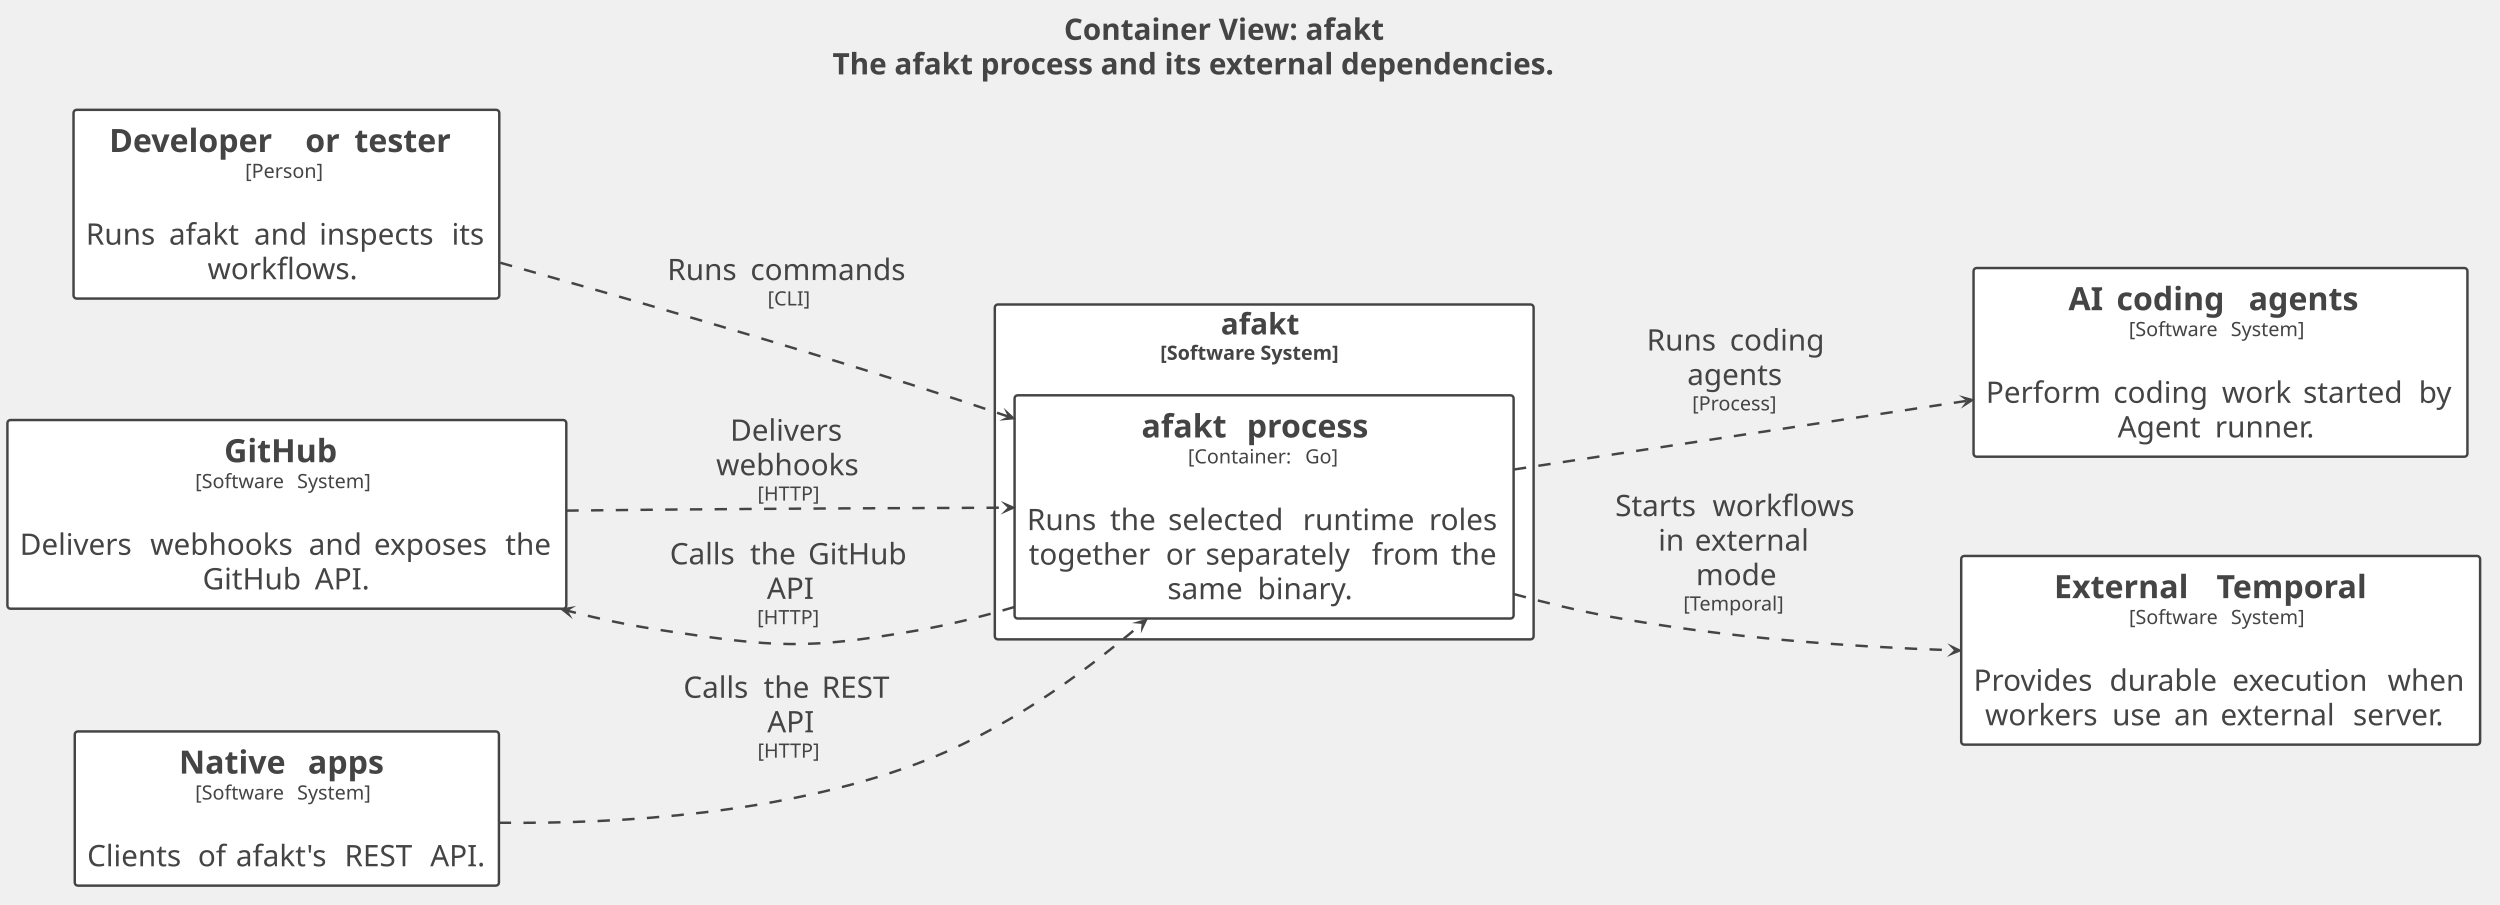
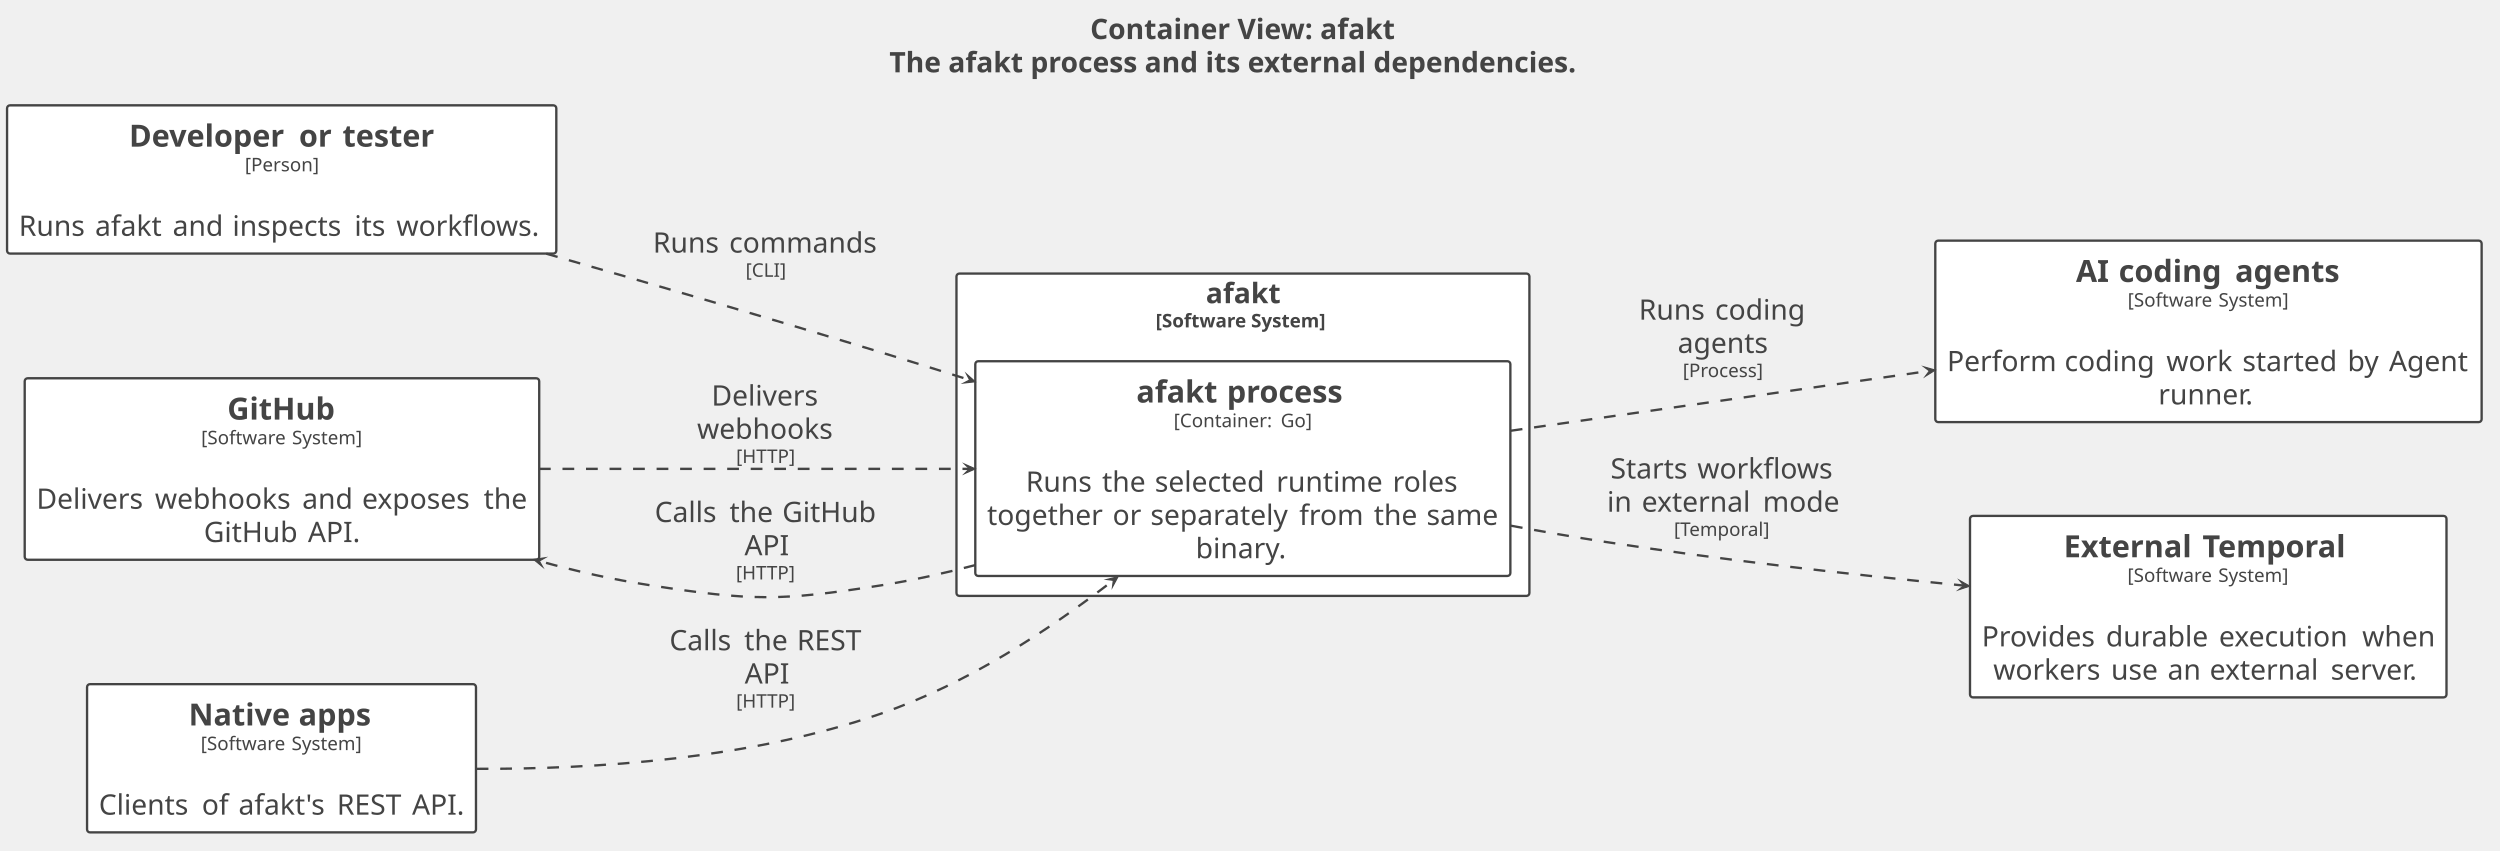
- <svg xmlns="http://www.w3.org/2000/svg" version="1.1" data-diagram-type="DESCRIPTION" style="width:2023px;height:732px;background:#FFFFFF;" width="2023px" height="732px" viewBox="0 0 2023 732" zoomAndPan="magnify" preserveAspectRatio="none" contentStyleType="text/css">
+ <svg xmlns="http://www.w3.org/2000/svg" version="1.1" data-diagram-type="DESCRIPTION" style="width:2125px;height:723px;background:#FFFFFF;" width="2125px" height="723px" viewBox="0 0 2125 723" zoomAndPan="magnify" preserveAspectRatio="none" contentStyleType="text/css">
  <defs />
  <g font-family="sans-serif" lengthAdjust="spacing">
    <g class="title" data-source-line="1">
-       <text x="860.947" y="32.277" fill="#444" font-size="24" textLength="294.105" font-weight="700">Container View: afakt</text>
-       <text x="673.658" y="60.215" fill="#444" font-size="24" textLength="668.684" font-weight="700">The afakt process and its external dependencies.</text>
+       <text x="926.631" y="33.203" fill="#444" font-size="24" textLength="264.738" font-weight="700">Container View: afakt</text>
+       <text x="755.953" y="61.469" fill="#444" font-size="24" textLength="606.094" font-weight="700">The afakt process and its external dependencies.</text>
    </g>
    <g class="cluster" data-qualified-name="afakt.n.size.16..Software System...size." id="ent0006" data-source-line="59">
-       <rect x="805" y="246.375" width="436" height="271" fill="#FFF" style="stroke:#444;stroke-width:2;" rx="2.5" ry="2.5" />
-       <text x="987.867" y="270.652" fill="#444" font-size="24" textLength="70.266" font-weight="700">afakt</text>
-       <text x="938.855" y="291.164" fill="#444" font-size="16" textLength="168.289" font-weight="700">[Software System]</text>
+       <rect x="813" y="232.531" width="487" height="274" fill="#FFF" style="stroke:#444;stroke-width:2;" rx="2.5" ry="2.5" />
+       <text x="1024.959" y="257.734" fill="#444" font-size="24" textLength="63.082" font-weight="700">afakt</text>
+       <text x="982.32" y="278.266" fill="#444" font-size="16" textLength="148.359" font-weight="700">[Software System]</text>
    </g>
    <g class="entity" data-qualified-name="Developerortester" id="ent0001" data-source-line="53">
-       <rect x="59.5" y="88.875" width="344.516" height="152.703" fill="#FFF" style="stroke:#444;stroke-width:2;" rx="2.5" ry="2.5" />
-       <text x="88.333" y="123.009" fill="#444" font-size="26" textLength="149.64" font-weight="700">Developer</text>
-       <text x="237.972" y="123.009" fill="#444" font-size="26" font-weight="700"> </text>
-       <text x="247.024" y="123.009" fill="#444" font-size="26" textLength="30.685" font-weight="700">or</text>
-       <text x="277.708" y="123.009" fill="#444" font-size="26" font-weight="700"> </text>
-       <text x="286.76" y="123.009" fill="#444" font-size="26" textLength="88.423" font-weight="700">tester</text>
-       <text x="198.348" y="143.992" fill="#444" font-size="16" textLength="66.82">[Person]</text>
-       <text x="227.943" y="170.043" fill="#444" font-size="24"> </text>
-       <text x="69.5" y="197.98" fill="#444" font-size="24" textLength="59.602">Runs</text>
-       <text x="129.102" y="197.98" fill="#444" font-size="24"> </text>
-       <text x="136.73" y="197.98" fill="#444" font-size="24" textLength="61.172">afakt</text>
-       <text x="197.902" y="197.98" fill="#444" font-size="24"> </text>
-       <text x="205.531" y="197.98" fill="#444" font-size="24" textLength="45.152">and</text>
-       <text x="250.684" y="197.98" fill="#444" font-size="24"> </text>
-       <text x="258.313" y="197.98" fill="#444" font-size="24" textLength="99.492">inspects</text>
-       <text x="357.805" y="197.98" fill="#444" font-size="24"> </text>
-       <text x="365.434" y="197.98" fill="#444" font-size="24" textLength="28.582">its</text>
-       <text x="167.938" y="225.918" fill="#444" font-size="24" textLength="127.641">workflows.</text>
+       <rect x="6" y="89.531" width="466.859" height="125.996" fill="#FFF" style="stroke:#444;stroke-width:2;" rx="2.5" ry="2.5" />
+       <text x="109.69" y="124.668" fill="#444" font-size="26" textLength="135.853" font-weight="700">Developer</text>
+       <text x="245.542" y="124.668" fill="#444" font-size="26" font-weight="700"> </text>
+       <text x="254.112" y="124.668" fill="#444" font-size="26" textLength="28.425" font-weight="700">or</text>
+       <text x="282.537" y="124.668" fill="#444" font-size="26" font-weight="700"> </text>
+       <text x="291.106" y="124.668" fill="#444" font-size="26" textLength="78.063" font-weight="700">tester</text>
+       <text x="208.117" y="145.621" fill="#444" font-size="16" textLength="62.625">[Person]</text>
+       <text x="235.633" y="172.199" fill="#444" font-size="24"> </text>
+       <text x="16" y="200.465" fill="#444" font-size="24" textLength="57.199">Runs</text>
+       <text x="73.199" y="200.465" fill="#444" font-size="24"> </text>
+       <text x="80.793" y="200.465" fill="#444" font-size="24" textLength="58.336">afakt</text>
+       <text x="139.129" y="200.465" fill="#444" font-size="24"> </text>
+       <text x="146.723" y="200.465" fill="#444" font-size="24" textLength="43.254">and</text>
+       <text x="189.977" y="200.465" fill="#444" font-size="24"> </text>
+       <text x="197.57" y="200.465" fill="#444" font-size="24" textLength="96.047">inspects</text>
+       <text x="293.617" y="200.465" fill="#444" font-size="24"> </text>
+       <text x="301.211" y="200.465" fill="#444" font-size="24" textLength="28.148">its</text>
+       <text x="329.359" y="200.465" fill="#444" font-size="24"> </text>
+       <text x="336.953" y="200.465" fill="#444" font-size="24" textLength="125.906">workflows.</text>
    </g>
    <g class="entity" data-qualified-name="GitHub" id="ent0002" data-source-line="54">
-       <rect x="6" y="339.875" width="452.246" height="152.703" fill="#FFF" style="stroke:#444;stroke-width:2;" rx="2.5" ry="2.5" />
-       <text x="181.342" y="374.009" fill="#444" font-size="26" textLength="101.563" font-weight="700">GitHub</text>
-       <text x="157.924" y="394.992" fill="#444" font-size="16" textLength="77.406">[Software</text>
-       <text x="235.33" y="394.992" fill="#444" font-size="16"> </text>
-       <text x="240.416" y="394.992" fill="#444" font-size="16" textLength="65.906">System]</text>
-       <text x="228.309" y="421.043" fill="#444" font-size="24"> </text>
-       <text x="16" y="448.98" fill="#444" font-size="24" textLength="97.922">Delivers</text>
-       <text x="113.922" y="448.98" fill="#444" font-size="24"> </text>
-       <text x="121.551" y="448.98" fill="#444" font-size="24" textLength="120.609">webhooks</text>
-       <text x="242.16" y="448.98" fill="#444" font-size="24"> </text>
-       <text x="249.789" y="448.98" fill="#444" font-size="24" textLength="45.152">and</text>
-       <text x="294.941" y="448.98" fill="#444" font-size="24"> </text>
-       <text x="302.57" y="448.98" fill="#444" font-size="24" textLength="98.66">exposes</text>
-       <text x="401.23" y="448.98" fill="#444" font-size="24"> </text>
-       <text x="408.859" y="448.98" fill="#444" font-size="24" textLength="39.387">the</text>
-       <text x="163.926" y="476.918" fill="#444" font-size="24" textLength="83.168">GitHub</text>
-       <text x="247.094" y="476.918" fill="#444" font-size="24"> </text>
-       <text x="254.723" y="476.918" fill="#444" font-size="24" textLength="45.598">API.</text>
+       <rect x="21" y="321.531" width="437.328" height="154.262" fill="#FFF" style="stroke:#444;stroke-width:2;" rx="2.5" ry="2.5" />
+       <text x="193.18" y="356.668" fill="#444" font-size="26" textLength="92.968" font-weight="700">GitHub</text>
+       <text x="170.977" y="377.621" fill="#444" font-size="16" textLength="72.141">[Software</text>
+       <text x="243.117" y="377.621" fill="#444" font-size="16"> </text>
+       <text x="248.18" y="377.621" fill="#444" font-size="16" textLength="60.172">System]</text>
+       <text x="235.867" y="404.199" fill="#444" font-size="24"> </text>
+       <text x="31" y="432.465" fill="#444" font-size="24" textLength="93.07">Delivers</text>
+       <text x="124.07" y="432.465" fill="#444" font-size="24"> </text>
+       <text x="131.664" y="432.465" fill="#444" font-size="24" textLength="117.609">webhooks</text>
+       <text x="249.273" y="432.465" fill="#444" font-size="24"> </text>
+       <text x="256.867" y="432.465" fill="#444" font-size="24" textLength="43.254">and</text>
+       <text x="300.121" y="432.465" fill="#444" font-size="24"> </text>
+       <text x="307.715" y="432.465" fill="#444" font-size="24" textLength="95.777">exposes</text>
+       <text x="403.492" y="432.465" fill="#444" font-size="24"> </text>
+       <text x="411.086" y="432.465" fill="#444" font-size="24" textLength="37.242">the</text>
+       <text x="173.254" y="460.73" fill="#444" font-size="24" textLength="80.895">GitHub</text>
+       <text x="254.148" y="460.73" fill="#444" font-size="24"> </text>
+       <text x="261.742" y="460.73" fill="#444" font-size="24" textLength="44.332">API.</text>
    </g>
    <g class="entity" data-qualified-name="Nativeapps" id="ent0003" data-source-line="55">
-       <rect x="60.5" y="591.875" width="343.238" height="124.766" fill="#FFF" style="stroke:#444;stroke-width:2;" rx="2.5" ry="2.5" />
-       <text x="144.858" y="626.009" fill="#444" font-size="26" textLength="95.228" font-weight="700">Native</text>
-       <text x="240.085" y="626.009" fill="#444" font-size="26" font-weight="700"> </text>
-       <text x="249.137" y="626.009" fill="#444" font-size="26" textLength="70.243" font-weight="700">apps</text>
-       <text x="157.92" y="646.992" fill="#444" font-size="16" textLength="77.406">[Software</text>
-       <text x="235.326" y="646.992" fill="#444" font-size="16"> </text>
-       <text x="240.412" y="646.992" fill="#444" font-size="16" textLength="65.906">System]</text>
-       <text x="228.305" y="673.043" fill="#444" font-size="24"> </text>
-       <text x="70.5" y="700.98" fill="#444" font-size="24" textLength="81.984">Clients</text>
-       <text x="152.484" y="700.98" fill="#444" font-size="24"> </text>
-       <text x="160.113" y="700.98" fill="#444" font-size="24" textLength="23.133">of</text>
-       <text x="183.246" y="700.98" fill="#444" font-size="24"> </text>
-       <text x="190.875" y="700.98" fill="#444" font-size="24" textLength="80.273">afakt's</text>
-       <text x="271.148" y="700.98" fill="#444" font-size="24"> </text>
-       <text x="278.777" y="700.98" fill="#444" font-size="24" textLength="61.734">REST</text>
-       <text x="340.512" y="700.98" fill="#444" font-size="24"> </text>
-       <text x="348.141" y="700.98" fill="#444" font-size="24" textLength="45.598">API.</text>
+       <rect x="74" y="581.531" width="330.582" height="125.996" fill="#FFF" style="stroke:#444;stroke-width:2;" rx="2.5" ry="2.5" />
+       <text x="160.326" y="616.668" fill="#444" font-size="26" textLength="84.919" font-weight="700">Native</text>
+       <text x="245.245" y="616.668" fill="#444" font-size="26" font-weight="700"> </text>
+       <text x="253.814" y="616.668" fill="#444" font-size="26" textLength="64.441" font-weight="700">apps</text>
+       <text x="170.604" y="637.621" fill="#444" font-size="16" textLength="72.141">[Software</text>
+       <text x="242.744" y="637.621" fill="#444" font-size="16"> </text>
+       <text x="247.807" y="637.621" fill="#444" font-size="16" textLength="60.172">System]</text>
+       <text x="235.494" y="664.199" fill="#444" font-size="24"> </text>
+       <text x="84" y="692.465" fill="#444" font-size="24" textLength="79.957">Clients</text>
+       <text x="163.957" y="692.465" fill="#444" font-size="24"> </text>
+       <text x="171.551" y="692.465" fill="#444" font-size="24" textLength="23.566">of</text>
+       <text x="195.117" y="692.465" fill="#444" font-size="24"> </text>
+       <text x="202.711" y="692.465" fill="#444" font-size="24" textLength="76.066">afakt's</text>
+       <text x="278.777" y="692.465" fill="#444" font-size="24"> </text>
+       <text x="286.371" y="692.465" fill="#444" font-size="24" textLength="56.285">REST</text>
+       <text x="342.656" y="692.465" fill="#444" font-size="24"> </text>
+       <text x="350.25" y="692.465" fill="#444" font-size="24" textLength="44.332">API.</text>
    </g>
    <g class="entity" data-qualified-name="AIcodingagents" id="ent0004" data-source-line="56">
-       <rect x="1597" y="216.875" width="399.641" height="152.703" fill="#FFF" style="stroke:#444;stroke-width:2;" rx="2.5" ry="2.5" />
-       <text x="1673.809" y="251.009" fill="#444" font-size="26" textLength="29.796" font-weight="700">AI</text>
-       <text x="1703.605" y="251.009" fill="#444" font-size="26" font-weight="700"> </text>
-       <text x="1712.657" y="251.009" fill="#444" font-size="26" textLength="97.919" font-weight="700">coding</text>
-       <text x="1810.576" y="251.009" fill="#444" font-size="26" font-weight="700"> </text>
-       <text x="1819.627" y="251.009" fill="#444" font-size="26" textLength="100.204" font-weight="700">agents</text>
-       <text x="1722.621" y="271.992" fill="#444" font-size="16" textLength="77.406">[Software</text>
-       <text x="1800.027" y="271.992" fill="#444" font-size="16"> </text>
-       <text x="1805.113" y="271.992" fill="#444" font-size="16" textLength="65.906">System]</text>
-       <text x="1793.006" y="298.043" fill="#444" font-size="24"> </text>
-       <text x="1607" y="325.98" fill="#444" font-size="24" textLength="95.484">Perform</text>
-       <text x="1702.484" y="325.98" fill="#444" font-size="24"> </text>
-       <text x="1710.113" y="325.98" fill="#444" font-size="24" textLength="80.227">coding</text>
-       <text x="1790.34" y="325.98" fill="#444" font-size="24"> </text>
-       <text x="1797.969" y="325.98" fill="#444" font-size="24" textLength="58.078">work</text>
-       <text x="1856.047" y="325.98" fill="#444" font-size="24"> </text>
-       <text x="1863.676" y="325.98" fill="#444" font-size="24" textLength="85.898">started</text>
-       <text x="1949.574" y="325.98" fill="#444" font-size="24"> </text>
-       <text x="1957.203" y="325.98" fill="#444" font-size="24" textLength="29.438">by</text>
-       <text x="1713.605" y="353.918" fill="#444" font-size="24" textLength="71.039">Agent</text>
-       <text x="1784.645" y="353.918" fill="#444" font-size="24"> </text>
-       <text x="1792.273" y="353.918" fill="#444" font-size="24" textLength="87.762">runner.</text>
+       <rect x="1645" y="204.531" width="464.387" height="154.262" fill="#FFF" style="stroke:#444;stroke-width:2;" rx="2.5" ry="2.5" />
+       <text x="1764.573" y="239.668" fill="#444" font-size="26" textLength="27.765" font-weight="700">AI</text>
+       <text x="1792.338" y="239.668" fill="#444" font-size="26" font-weight="700"> </text>
+       <text x="1800.907" y="239.668" fill="#444" font-size="26" textLength="90.353" font-weight="700">coding</text>
+       <text x="1891.26" y="239.668" fill="#444" font-size="26" font-weight="700"> </text>
+       <text x="1899.829" y="239.668" fill="#444" font-size="26" textLength="89.984" font-weight="700">agents</text>
+       <text x="1808.506" y="260.621" fill="#444" font-size="16" textLength="72.141">[Software</text>
+       <text x="1880.646" y="260.621" fill="#444" font-size="16"> </text>
+       <text x="1885.709" y="260.621" fill="#444" font-size="16" textLength="60.172">System]</text>
+       <text x="1873.396" y="287.199" fill="#444" font-size="24"> </text>
+       <text x="1655" y="315.465" fill="#444" font-size="24" textLength="92.25">Perform</text>
+       <text x="1747.25" y="315.465" fill="#444" font-size="24"> </text>
+       <text x="1754.844" y="315.465" fill="#444" font-size="24" textLength="78.938">coding</text>
+       <text x="1833.781" y="315.465" fill="#444" font-size="24"> </text>
+       <text x="1841.375" y="315.465" fill="#444" font-size="24" textLength="57.082">work</text>
+       <text x="1898.457" y="315.465" fill="#444" font-size="24"> </text>
+       <text x="1906.051" y="315.465" fill="#444" font-size="24" textLength="81.738">started</text>
+       <text x="1987.789" y="315.465" fill="#444" font-size="24"> </text>
+       <text x="1995.383" y="315.465" fill="#444" font-size="24" textLength="27.645">by</text>
+       <text x="2023.027" y="315.465" fill="#444" font-size="24"> </text>
+       <text x="2030.621" y="315.465" fill="#444" font-size="24" textLength="68.766">Agent</text>
+       <text x="1834.549" y="343.73" fill="#444" font-size="24" textLength="85.289">runner.</text>
    </g>
    <g class="entity" data-qualified-name="ExternalTemporal" id="ent0005" data-source-line="57">
-       <rect x="1587" y="449.875" width="419.902" height="152.703" fill="#FFF" style="stroke:#444;stroke-width:2;" rx="2.5" ry="2.5" />
-       <text x="1662.127" y="484.009" fill="#444" font-size="26" textLength="122.383" font-weight="700">External</text>
-       <text x="1784.51" y="484.009" fill="#444" font-size="26" font-weight="700"> </text>
-       <text x="1793.562" y="484.009" fill="#444" font-size="26" textLength="138.214" font-weight="700">Temporal</text>
-       <text x="1722.752" y="504.992" fill="#444" font-size="16" textLength="77.406">[Software</text>
-       <text x="1800.158" y="504.992" fill="#444" font-size="16"> </text>
-       <text x="1805.244" y="504.992" fill="#444" font-size="16" textLength="65.906">System]</text>
-       <text x="1793.137" y="531.043" fill="#444" font-size="24"> </text>
-       <text x="1597" y="558.98" fill="#444" font-size="24" textLength="102.398">Provides</text>
-       <text x="1699.398" y="558.98" fill="#444" font-size="24"> </text>
-       <text x="1707.027" y="558.98" fill="#444" font-size="24" textLength="91.688">durable</text>
-       <text x="1798.715" y="558.98" fill="#444" font-size="24"> </text>
-       <text x="1806.344" y="558.98" fill="#444" font-size="24" textLength="118.113">execution</text>
-       <text x="1924.457" y="558.98" fill="#444" font-size="24"> </text>
-       <text x="1932.086" y="558.98" fill="#444" font-size="24" textLength="64.816">when</text>
-       <text x="1606.287" y="586.918" fill="#444" font-size="24" textLength="95.215">workers</text>
-       <text x="1701.502" y="586.918" fill="#444" font-size="24"> </text>
-       <text x="1709.131" y="586.918" fill="#444" font-size="24" textLength="42.48">use</text>
-       <text x="1751.611" y="586.918" fill="#444" font-size="24"> </text>
-       <text x="1759.24" y="586.918" fill="#444" font-size="24" textLength="29.918">an</text>
-       <text x="1789.158" y="586.918" fill="#444" font-size="24"> </text>
-       <text x="1796.787" y="586.918" fill="#444" font-size="24" textLength="99.598">external</text>
-       <text x="1896.385" y="586.918" fill="#444" font-size="24"> </text>
-       <text x="1904.014" y="586.918" fill="#444" font-size="24" textLength="83.602">server.</text>
+       <rect x="1674.5" y="438.531" width="405.02" height="154.262" fill="#FFF" style="stroke:#444;stroke-width:2;" rx="2.5" ry="2.5" />
+       <text x="1754.145" y="473.668" fill="#444" font-size="26" textLength="109.383" font-weight="700">External</text>
+       <text x="1863.527" y="473.668" fill="#444" font-size="26" font-weight="700"> </text>
+       <text x="1872.097" y="473.668" fill="#444" font-size="26" textLength="127.778" font-weight="700">Temporal</text>
+       <text x="1808.322" y="494.621" fill="#444" font-size="16" textLength="72.141">[Software</text>
+       <text x="1880.463" y="494.621" fill="#444" font-size="16"> </text>
+       <text x="1885.525" y="494.621" fill="#444" font-size="16" textLength="60.172">System]</text>
+       <text x="1873.213" y="521.199" fill="#444" font-size="24"> </text>
+       <text x="1684.5" y="549.465" fill="#444" font-size="24" textLength="97.898">Provides</text>
+       <text x="1782.398" y="549.465" fill="#444" font-size="24"> </text>
+       <text x="1789.992" y="549.465" fill="#444" font-size="24" textLength="88.488">durable</text>
+       <text x="1878.48" y="549.465" fill="#444" font-size="24"> </text>
+       <text x="1886.074" y="549.465" fill="#444" font-size="24" textLength="114.199">execution</text>
+       <text x="2000.273" y="549.465" fill="#444" font-size="24"> </text>
+       <text x="2007.867" y="549.465" fill="#444" font-size="24" textLength="61.652">when</text>
+       <text x="1694.256" y="577.73" fill="#444" font-size="24" textLength="92.508">workers</text>
+       <text x="1786.764" y="577.73" fill="#444" font-size="24"> </text>
+       <text x="1794.357" y="577.73" fill="#444" font-size="24" textLength="40.5">use</text>
+       <text x="1834.857" y="577.73" fill="#444" font-size="24"> </text>
+       <text x="1842.451" y="577.73" fill="#444" font-size="24" textLength="28.148">an</text>
+       <text x="1870.6" y="577.73" fill="#444" font-size="24"> </text>
+       <text x="1878.193" y="577.73" fill="#444" font-size="24" textLength="95.344">external</text>
+       <text x="1973.537" y="577.73" fill="#444" font-size="24"> </text>
+       <text x="1981.131" y="577.73" fill="#444" font-size="24" textLength="78.633">server.</text>
    </g>
    <g class="entity" data-qualified-name="afakt.n.size.16..Software System...size..afakt.afaktprocess" id="ent0007" data-source-line="60">
-       <rect x="821" y="319.875" width="403.813" height="180.641" fill="#FFF" style="stroke:#444;stroke-width:2;" rx="2.5" ry="2.5" />
-       <text x="923.673" y="354.009" fill="#444" font-size="26" textLength="76.121" font-weight="700">afakt</text>
-       <text x="999.794" y="354.009" fill="#444" font-size="26" font-weight="700"> </text>
-       <text x="1008.846" y="354.009" fill="#444" font-size="26" textLength="113.293" font-weight="700">process</text>
-       <text x="961.238" y="374.992" fill="#444" font-size="16" textLength="89.82">[Container:</text>
-       <text x="1051.059" y="374.992" fill="#444" font-size="16"> </text>
-       <text x="1056.145" y="374.992" fill="#444" font-size="16" textLength="28.43">Go]</text>
-       <text x="1019.092" y="401.043" fill="#444" font-size="24"> </text>
-       <text x="831" y="428.98" fill="#444" font-size="24" textLength="59.602">Runs</text>
-       <text x="890.602" y="428.98" fill="#444" font-size="24"> </text>
-       <text x="898.23" y="428.98" fill="#444" font-size="24" textLength="39.387">the</text>
-       <text x="937.617" y="428.98" fill="#444" font-size="24"> </text>
-       <text x="945.246" y="428.98" fill="#444" font-size="24" textLength="101.309">selected</text>
-       <text x="1046.555" y="428.98" fill="#444" font-size="24"> </text>
-       <text x="1054.184" y="428.98" fill="#444" font-size="24" textLength="94.512">runtime</text>
-       <text x="1148.695" y="428.98" fill="#444" font-size="24"> </text>
-       <text x="1156.324" y="428.98" fill="#444" font-size="24" textLength="58.488">roles</text>
-       <text x="832.4" y="456.918" fill="#444" font-size="24" textLength="103.348">together</text>
-       <text x="935.748" y="456.918" fill="#444" font-size="24"> </text>
-       <text x="943.377" y="456.918" fill="#444" font-size="24" textLength="24.551">or</text>
-       <text x="967.928" y="456.918" fill="#444" font-size="24"> </text>
-       <text x="975.557" y="456.918" fill="#444" font-size="24" textLength="126.832">separately</text>
-       <text x="1102.389" y="456.918" fill="#444" font-size="24"> </text>
-       <text x="1110.018" y="456.918" fill="#444" font-size="24" textLength="56.379">from</text>
-       <text x="1166.396" y="456.918" fill="#444" font-size="24"> </text>
-       <text x="1174.025" y="456.918" fill="#444" font-size="24" textLength="39.387">the</text>
-       <text x="944.654" y="484.855" fill="#444" font-size="24" textLength="65.355">same</text>
-       <text x="1010.01" y="484.855" fill="#444" font-size="24"> </text>
-       <text x="1017.639" y="484.855" fill="#444" font-size="24" textLength="83.52">binary.</text>
+       <rect x="829" y="307.031" width="454.813" height="182.527" fill="#FFF" style="stroke:#444;stroke-width:2;" rx="2.5" ry="2.5" />
+       <text x="965.889" y="342.168" fill="#444" font-size="26" textLength="68.339" font-weight="700">afakt</text>
+       <text x="1034.228" y="342.168" fill="#444" font-size="26" font-weight="700"> </text>
+       <text x="1042.797" y="342.168" fill="#444" font-size="26" textLength="104.127" font-weight="700">process</text>
+       <text x="997.613" y="363.121" fill="#444" font-size="16" textLength="85.93">[Container:</text>
+       <text x="1083.543" y="363.121" fill="#444" font-size="16"> </text>
+       <text x="1088.605" y="363.121" fill="#444" font-size="16" textLength="26.594">Go]</text>
+       <text x="1052.609" y="389.699" fill="#444" font-size="24"> </text>
+       <text x="871.965" y="417.965" fill="#444" font-size="24" textLength="57.199">Runs</text>
+       <text x="929.164" y="417.965" fill="#444" font-size="24"> </text>
+       <text x="936.758" y="417.965" fill="#444" font-size="24" textLength="37.242">the</text>
+       <text x="974" y="417.965" fill="#444" font-size="24"> </text>
+       <text x="981.594" y="417.965" fill="#444" font-size="24" textLength="95.66">selected</text>
+       <text x="1077.254" y="417.965" fill="#444" font-size="24"> </text>
+       <text x="1084.848" y="417.965" fill="#444" font-size="24" textLength="91.301">runtime</text>
+       <text x="1176.148" y="417.965" fill="#444" font-size="24"> </text>
+       <text x="1183.742" y="417.965" fill="#444" font-size="24" textLength="57.105">roles</text>
+       <text x="839" y="446.23" fill="#444" font-size="24" textLength="99.117">together</text>
+       <text x="938.117" y="446.23" fill="#444" font-size="24"> </text>
+       <text x="945.711" y="446.23" fill="#444" font-size="24" textLength="24.563">or</text>
+       <text x="970.273" y="446.23" fill="#444" font-size="24"> </text>
+       <text x="977.867" y="446.23" fill="#444" font-size="24" textLength="118.863">separately</text>
+       <text x="1096.73" y="446.23" fill="#444" font-size="24"> </text>
+       <text x="1104.324" y="446.23" fill="#444" font-size="24" textLength="55.793">from</text>
+       <text x="1160.117" y="446.23" fill="#444" font-size="24"> </text>
+       <text x="1167.711" y="446.23" fill="#444" font-size="24" textLength="37.242">the</text>
+       <text x="1204.953" y="446.23" fill="#444" font-size="24"> </text>
+       <text x="1212.547" y="446.23" fill="#444" font-size="24" textLength="61.266">same</text>
+       <text x="1016.334" y="474.496" fill="#444" font-size="24" textLength="80.145">binary.</text>
    </g>
    <g class="link" data-entity-1="ent0001" data-entity-2="ent0007" id="lnk8" data-link-type="dependency">
-       <polygon points="820.979,338.798,813.746,332.114,816.245,337.188,811.171,339.688,820.979,338.798" fill="#444" style="stroke:#444;stroke-width:1;stroke-linejoin:miter;stroke-miterlimit:10;" />
-       <path d="M404.767,212.593 C503.52,240.359 629.688,276.888 741,312.375 C766.966,320.653 789.429,328.072 816.245,337.188" style="stroke:#444;stroke-width:2;stroke-dasharray:10,10;" fill="none" />
-       <text x="540" y="226.652" fill="#444" font-size="24" textLength="59.602">Runs</text>
-       <text x="599.602" y="226.652" fill="#444" font-size="24"> </text>
-       <text x="607.23" y="226.652" fill="#444" font-size="24" textLength="132.293">commands</text>
-       <text x="621.117" y="247.164" fill="#444" font-size="16" textLength="37.289">[CLI]</text>
+       <polygon points="828.949,324.484,821.58,317.95,824.183,322.972,819.161,325.575,828.949,324.484" fill="#444" style="stroke:#444;stroke-width:1;stroke-linejoin:miter;stroke-miterlimit:10;" />
+       <path d="M464.344,215.621 C553.148,241.072 656.072,271.099 749,299.531 C774.934,307.466 797.276,314.436 824.183,322.972" style="stroke:#444;stroke-width:2;stroke-dasharray:10,10;" fill="none" />
+       <text x="555" y="214.734" fill="#444" font-size="24" textLength="57.199">Runs</text>
+       <text x="612.199" y="214.734" fill="#444" font-size="24"> </text>
+       <text x="619.793" y="214.734" fill="#444" font-size="24" textLength="127.336">commands</text>
+       <text x="633.756" y="235.266" fill="#444" font-size="16" textLength="34.617">[CLI]</text>
    </g>
    <g class="link" data-entity-1="ent0003" data-entity-2="ent0007" id="lnk9" data-link-type="dependency">
-       <polygon points="928.09,501.122,918.645,503.913,924.284,504.364,923.833,510.003,928.09,501.122" fill="#444" style="stroke:#444;stroke-width:1;stroke-linejoin:miter;stroke-miterlimit:10;" />
-       <path d="M403.57,665.761 C504.617,666.828 633.497,658.102 741,618.375 C810.173,592.813 873.176,547.904 924.284,504.364" style="stroke:#444;stroke-width:2;stroke-dasharray:10,10;" fill="none" />
-       <text x="553" y="564.652" fill="#444" font-size="24" textLength="57.305">Calls</text>
-       <text x="610.305" y="564.652" fill="#444" font-size="24"> </text>
-       <text x="617.934" y="564.652" fill="#444" font-size="24" textLength="39.387">the</text>
-       <text x="657.32" y="564.652" fill="#444" font-size="24"> </text>
-       <text x="664.949" y="564.652" fill="#444" font-size="24" textLength="61.734">REST</text>
-       <text x="620.857" y="592.59" fill="#444" font-size="24" textLength="37.969">API</text>
-       <text x="612.986" y="613.102" fill="#444" font-size="16" textLength="53.711">[HTTP]</text>
+       <polygon points="950.295,490.224,940.728,492.562,946.339,493.281,945.62,498.892,950.295,490.224" fill="#444" style="stroke:#444;stroke-width:1;stroke-linejoin:miter;stroke-miterlimit:10;" />
+       <path d="M405.169,653.495 C506.91,653.897 638.656,644.996 749,606.531 C822.173,581.024 890.413,536.502 946.339,493.281" style="stroke:#444;stroke-width:2;stroke-dasharray:10,10;" fill="none" />
+       <text x="569" y="552.734" fill="#444" font-size="24" textLength="55.969">Calls</text>
+       <text x="624.969" y="552.734" fill="#444" font-size="24"> </text>
+       <text x="632.563" y="552.734" fill="#444" font-size="24" textLength="37.242">the</text>
+       <text x="669.805" y="552.734" fill="#444" font-size="24"> </text>
+       <text x="677.398" y="552.734" fill="#444" font-size="24" textLength="56.285">REST</text>
+       <text x="632.973" y="581" fill="#444" font-size="24" textLength="36.738">API</text>
+       <text x="625.721" y="601.531" fill="#444" font-size="16" textLength="51.242">[HTTP]</text>
    </g>
    <g class="link" data-entity-1="ent0002" data-entity-2="ent0007" id="lnk10" data-link-type="dependency">
-       <polygon points="820.954,410.802,811.941,406.832,815.954,410.819,811.967,414.832,820.954,410.802" fill="#444" style="stroke:#444;stroke-width:1;stroke-linejoin:miter;stroke-miterlimit:10;" />
-       <path d="M458.273,413.193 C485.141,412.88 512.185,412.598 538,412.375 C630.953,411.573 728.951,411.108 815.954,410.819" style="stroke:#444;stroke-width:2;stroke-dasharray:10,10;" fill="none" />
-       <text x="590.844" y="356.652" fill="#444" font-size="24" textLength="97.922">Delivers</text>
-       <text x="579.5" y="384.59" fill="#444" font-size="24" textLength="120.609">webhooks</text>
-       <text x="612.949" y="405.102" fill="#444" font-size="16" textLength="53.711">[HTTP]</text>
+       <polygon points="828.956,398.531,819.956,394.531,823.956,398.531,819.956,402.531,828.956,398.531" fill="#444" style="stroke:#444;stroke-width:1;stroke-linejoin:miter;stroke-miterlimit:10;" />
+       <path d="M458.102,398.531 C572.686,398.531 708.071,398.531 823.956,398.531" style="stroke:#444;stroke-width:2;stroke-dasharray:10,10;" fill="none" />
+       <text x="604.77" y="344.734" fill="#444" font-size="24" textLength="93.07">Delivers</text>
+       <text x="592.5" y="373" fill="#444" font-size="24" textLength="117.609">webhooks</text>
+       <text x="625.684" y="393.531" fill="#444" font-size="16" textLength="51.242">[HTTP]</text>
    </g>
    <g class="link" data-entity-1="ent0007" data-entity-2="ent0005" id="lnk11" data-link-type="dependency">
-       <polygon points="1586.787,526.446,1577.927,522.145,1581.79,526.277,1577.657,530.14,1586.787,526.446" fill="#444" style="stroke:#444;stroke-width:1;stroke-linejoin:miter;stroke-miterlimit:10;" />
-       <path d="M1225.062,480.733 C1251.688,488.076 1278.824,494.589 1305,499.375 C1396.538,516.111 1494.142,523.321 1581.79,526.277" style="stroke:#444;stroke-width:2;stroke-dasharray:10,10;" fill="none" />
-       <text x="1307" y="417.652" fill="#444" font-size="24" textLength="71.133">Starts</text>
-       <text x="1378.133" y="417.652" fill="#444" font-size="24"> </text>
-       <text x="1385.762" y="417.652" fill="#444" font-size="24" textLength="120.012">workflows</text>
-       <text x="1341.834" y="445.59" fill="#444" font-size="24" textLength="21.879">in</text>
-       <text x="1363.713" y="445.59" fill="#444" font-size="24"> </text>
-       <text x="1371.342" y="445.59" fill="#444" font-size="24" textLength="99.598">external</text>
-       <text x="1372.355" y="473.527" fill="#444" font-size="24" textLength="68.063">mode</text>
-       <text x="1362.156" y="494.039" fill="#444" font-size="16" textLength="88.461">[Temporal]</text>
+       <polygon points="1674.218,498.204,1665.649,493.348,1669.241,497.718,1664.871,501.31,1674.218,498.204" fill="#444" style="stroke:#444;stroke-width:1;stroke-linejoin:miter;stroke-miterlimit:10;" />
+       <path d="M1284.294,446.851 C1311.095,451.837 1338.112,456.531 1364,460.531 C1465.825,476.265 1574.762,488.493 1669.241,497.718" style="stroke:#444;stroke-width:2;stroke-dasharray:10,10;" fill="none" />
+       <text x="1368.947" y="406.734" fill="#444" font-size="24" textLength="66.188">Starts</text>
+       <text x="1435.135" y="406.734" fill="#444" font-size="24"> </text>
+       <text x="1442.729" y="406.734" fill="#444" font-size="24" textLength="118.313">workflows</text>
+       <text x="1366" y="435" fill="#444" font-size="24" textLength="21.832">in</text>
+       <text x="1387.832" y="435" fill="#444" font-size="24"> </text>
+       <text x="1395.426" y="435" fill="#444" font-size="24" textLength="95.344">external</text>
+       <text x="1490.77" y="435" fill="#444" font-size="24"> </text>
+       <text x="1498.363" y="435" fill="#444" font-size="24" textLength="65.625">mode</text>
+       <text x="1422.854" y="455.531" fill="#444" font-size="16" textLength="84.281">[Temporal]</text>
    </g>
    <g class="link" data-entity-1="ent0007" data-entity-2="ent0002" id="lnk12" data-link-type="dependency">
-       <polygon points="454.005,492.896,461.726,499.01,458.847,494.141,463.717,491.262,454.005,492.896" fill="#444" style="stroke:#444;stroke-width:1;stroke-linejoin:miter;stroke-miterlimit:10;" />
-       <path d="M820.849,491.177 C794.357,499.08 767.279,505.838 741,510.375 C652.093,525.723 627.216,523.811 538,510.375 C510.467,506.229 486.835,501.332 458.847,494.141" style="stroke:#444;stroke-width:2;stroke-dasharray:10,10;" fill="none" />
-       <text x="542" y="456.652" fill="#444" font-size="24" textLength="57.305">Calls</text>
-       <text x="599.305" y="456.652" fill="#444" font-size="24"> </text>
-       <text x="606.934" y="456.652" fill="#444" font-size="24" textLength="39.387">the</text>
-       <text x="646.32" y="456.652" fill="#444" font-size="24"> </text>
-       <text x="653.949" y="456.652" fill="#444" font-size="24" textLength="83.168">GitHub</text>
-       <text x="620.574" y="484.59" fill="#444" font-size="24" textLength="37.969">API</text>
-       <text x="612.703" y="505.102" fill="#444" font-size="16" textLength="53.711">[HTTP]</text>
+       <polygon points="453.604,475.537,461.21,481.794,458.423,476.872,463.346,474.085,453.604,475.537" fill="#444" style="stroke:#444;stroke-width:1;stroke-linejoin:miter;stroke-miterlimit:10;" />
+       <path d="M828.954,480.348 C802.291,487.392 775.238,493.399 749,497.531 C662.95,511.084 639.088,510.842 553,497.531 C520.379,492.488 491.318,485.982 458.423,476.872" style="stroke:#444;stroke-width:2;stroke-dasharray:10,10;" fill="none" />
+       <text x="556.5" y="443.734" fill="#444" font-size="24" textLength="55.969">Calls</text>
+       <text x="612.469" y="443.734" fill="#444" font-size="24"> </text>
+       <text x="620.063" y="443.734" fill="#444" font-size="24" textLength="37.242">the</text>
+       <text x="657.305" y="443.734" fill="#444" font-size="24"> </text>
+       <text x="664.898" y="443.734" fill="#444" font-size="24" textLength="80.895">GitHub</text>
+       <text x="632.777" y="472" fill="#444" font-size="24" textLength="36.738">API</text>
+       <text x="625.525" y="492.531" fill="#444" font-size="16" textLength="51.242">[HTTP]</text>
    </g>
    <g class="link" data-entity-1="ent0007" data-entity-2="ent0004" id="lnk13" data-link-type="dependency">
-       <polygon points="1596.981,323.537,1587.483,320.931,1592.037,324.286,1588.682,328.841,1596.981,323.537" fill="#444" style="stroke:#444;stroke-width:1;stroke-linejoin:miter;stroke-miterlimit:10;" />
-       <path d="M1225.07,379.902 C1339.663,362.535 1477.787,341.602 1592.037,324.286" style="stroke:#444;stroke-width:2;stroke-dasharray:10,10;" fill="none" />
-       <text x="1332.5" y="283.652" fill="#444" font-size="24" textLength="59.602">Runs</text>
-       <text x="1392.102" y="283.652" fill="#444" font-size="24"> </text>
-       <text x="1399.73" y="283.652" fill="#444" font-size="24" textLength="80.227">coding</text>
-       <text x="1365.313" y="311.59" fill="#444" font-size="24" textLength="81.832">agents</text>
-       <text x="1369.322" y="332.102" fill="#444" font-size="16" textLength="73.813">[Process]</text>
+       <polygon points="1644.944,314.559,1635.468,311.873,1639.994,315.267,1636.6,319.793,1644.944,314.559" fill="#444" style="stroke:#444;stroke-width:1;stroke-linejoin:miter;stroke-miterlimit:10;" />
+       <path d="M1284.139,366.134 C1396.507,350.072 1527.03,331.415 1639.994,315.267" style="stroke:#444;stroke-width:2;stroke-dasharray:10,10;" fill="none" />
+       <text x="1393" y="271.734" fill="#444" font-size="24" textLength="57.199">Runs</text>
+       <text x="1450.199" y="271.734" fill="#444" font-size="24"> </text>
+       <text x="1457.793" y="271.734" fill="#444" font-size="24" textLength="78.938">coding</text>
+       <text x="1426.018" y="300" fill="#444" font-size="24" textLength="77.695">agents</text>
+       <text x="1430.342" y="320.531" fill="#444" font-size="16" textLength="69.047">[Process]</text>
    </g>
  </g>
</svg>
